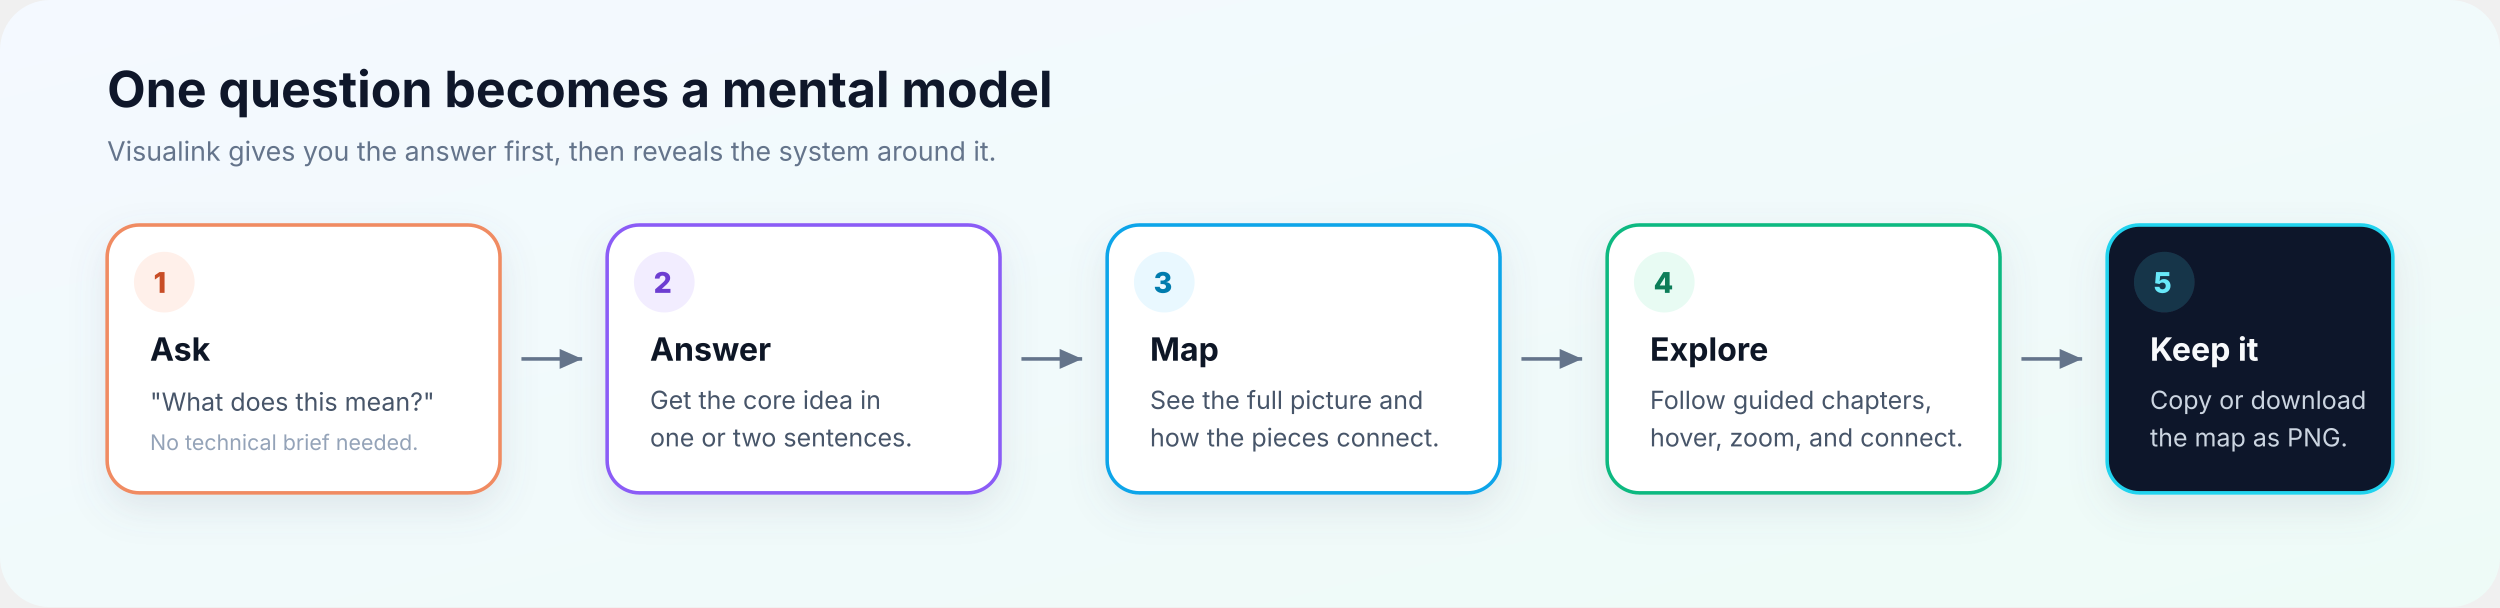
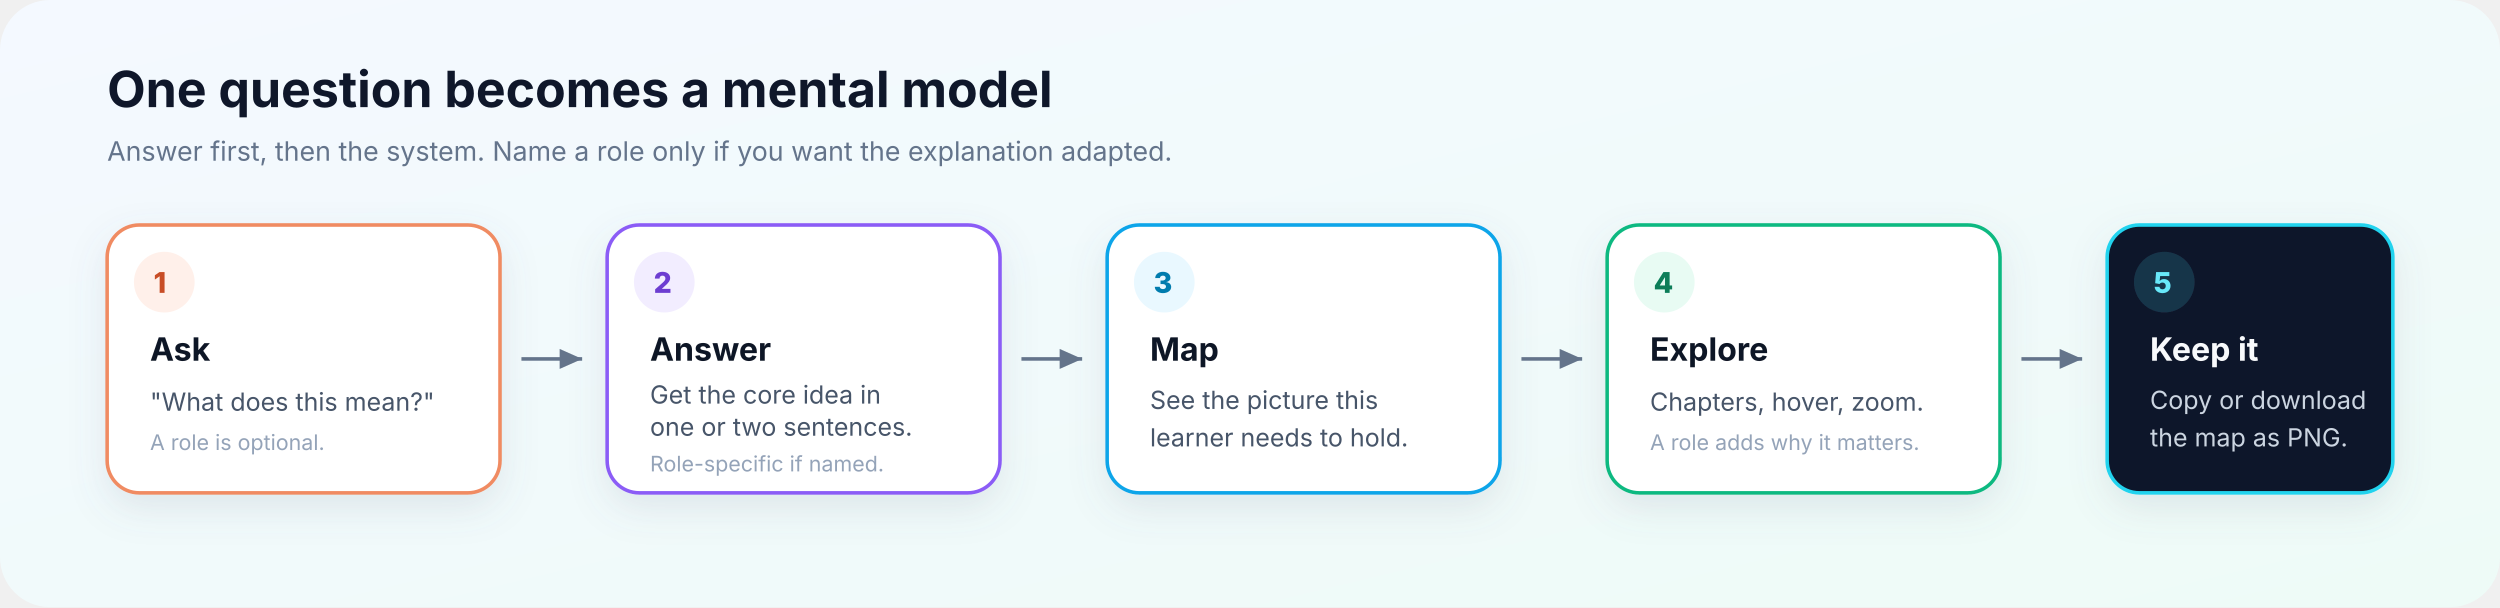
<svg xmlns="http://www.w3.org/2000/svg" width="1400" height="340" viewBox="0 0 1400 340" role="img" aria-labelledby="title desc">
  <defs>
    <linearGradient id="canvas" x1="0" y1="0" x2="1" y2="1">
      <stop stop-color="#f4f9ff" />
      <stop offset="1" stop-color="#eefbf7" />
    </linearGradient>
    <filter id="cardShadow" x="-20%" y="-30%" width="140%" height="170%">
      <feDropShadow dx="0" dy="8" stdDeviation="10" flood-color="#64748b" flood-opacity=".14" />
    </filter>
    <marker id="arrow" viewBox="0 0 10 10" refX="9" refY="5" markerWidth="7" markerHeight="7" orient="auto">
      <path d="M0 1 9 5 0 9Z" fill="#64748b" />
    </marker>
  </defs>
  <rect width="1400" height="340" rx="28" fill="url(#canvas)" />
  <text x="60" y="60" fill="#0f172a" font-family="-apple-system,BlinkMacSystemFont,'Segoe UI',sans-serif" font-size="28" font-weight="750">
    One question becomes a mental model
  </text>
  <text x="60" y="90" fill="#64748b" font-family="-apple-system,BlinkMacSystemFont,'Segoe UI',sans-serif" font-size="15">
-     Visualink gives you the answer first, then reveals the system around it.
+     Answer first, then the system. Name a role only if you want the explanation adapted.
  </text>
  <g transform="translate(60 126)" filter="url(#cardShadow)">
    <rect width="220" height="150" rx="18" fill="#fff" stroke="#f08b62" stroke-width="2" />
    <circle cx="32" cy="32" r="17" fill="#fff0ea" />
    <text x="26" y="38" fill="#c84d25" font-family="-apple-system,BlinkMacSystemFont,'Segoe UI',sans-serif" font-size="16" font-weight="800">1</text>
    <text x="24" y="76" fill="#111827" font-family="-apple-system,BlinkMacSystemFont,'Segoe UI',sans-serif" font-size="18" font-weight="750">Ask</text>
    <text x="24" y="104" fill="#475569" font-family="-apple-system,BlinkMacSystemFont,'Segoe UI',sans-serif" font-size="14">"What does this mean?"</text>
-     <text x="24" y="126" fill="#94a3b8" font-family="-apple-system,BlinkMacSystemFont,'Segoe UI',sans-serif" font-size="12">No technical brief needed.</text>
+     <text x="24" y="126" fill="#94a3b8" font-family="-apple-system,BlinkMacSystemFont,'Segoe UI',sans-serif" font-size="12">A role is optional.</text>
  </g>
  <path d="M292 201H326" stroke="#64748b" stroke-width="2" marker-end="url(#arrow)" />
  <g transform="translate(340 126)" filter="url(#cardShadow)">
    <rect width="220" height="150" rx="18" fill="#fff" stroke="#8b5cf6" stroke-width="2" />
    <circle cx="32" cy="32" r="17" fill="#f2edff" />
    <text x="26" y="38" fill="#6d3ed1" font-family="-apple-system,BlinkMacSystemFont,'Segoe UI',sans-serif" font-size="16" font-weight="800">2</text>
    <text x="24" y="76" fill="#111827" font-family="-apple-system,BlinkMacSystemFont,'Segoe UI',sans-serif" font-size="18" font-weight="750">Answer</text>
-     <text x="24" y="103" fill="#475569" font-family="-apple-system,BlinkMacSystemFont,'Segoe UI',sans-serif" font-size="14">Get the core idea in</text>
-     <text x="24" y="124" fill="#475569" font-family="-apple-system,BlinkMacSystemFont,'Segoe UI',sans-serif" font-size="14">one or two sentences.</text>
+     <text x="24" y="100" fill="#475569" font-family="-apple-system,BlinkMacSystemFont,'Segoe UI',sans-serif" font-size="14">Get the core idea in</text>
+     <text x="24" y="118" fill="#475569" font-family="-apple-system,BlinkMacSystemFont,'Segoe UI',sans-serif" font-size="14">one or two sentences.</text>
+     <text x="24" y="138" fill="#94a3b8" font-family="-apple-system,BlinkMacSystemFont,'Segoe UI',sans-serif" font-size="12">Role-specific if named.</text>
  </g>
  <path d="M572 201H606" stroke="#64748b" stroke-width="2" marker-end="url(#arrow)" />
  <g transform="translate(620 126)" filter="url(#cardShadow)">
    <rect width="220" height="150" rx="18" fill="#fff" stroke="#0ea5e9" stroke-width="2" />
    <circle cx="32" cy="32" r="17" fill="#e9f8ff" />
    <text x="26" y="38" fill="#037cae" font-family="-apple-system,BlinkMacSystemFont,'Segoe UI',sans-serif" font-size="16" font-weight="800">3</text>
    <text x="24" y="76" fill="#111827" font-family="-apple-system,BlinkMacSystemFont,'Segoe UI',sans-serif" font-size="18" font-weight="750">Map</text>
-     <text x="24" y="103" fill="#475569" font-family="-apple-system,BlinkMacSystemFont,'Segoe UI',sans-serif" font-size="14">See the full picture and</text>
-     <text x="24" y="124" fill="#475569" font-family="-apple-system,BlinkMacSystemFont,'Segoe UI',sans-serif" font-size="14">how the pieces connect.</text>
+     <text x="24" y="103" fill="#475569" font-family="-apple-system,BlinkMacSystemFont,'Segoe UI',sans-serif" font-size="14">See the picture this</text>
+     <text x="24" y="124" fill="#475569" font-family="-apple-system,BlinkMacSystemFont,'Segoe UI',sans-serif" font-size="14">learner needs to hold.</text>
  </g>
  <path d="M852 201H886" stroke="#64748b" stroke-width="2" marker-end="url(#arrow)" />
  <g transform="translate(900 126)" filter="url(#cardShadow)">
    <rect width="220" height="150" rx="18" fill="#fff" stroke="#10b981" stroke-width="2" />
    <circle cx="32" cy="32" r="17" fill="#e8fbf3" />
    <text x="26" y="38" fill="#087d59" font-family="-apple-system,BlinkMacSystemFont,'Segoe UI',sans-serif" font-size="16" font-weight="800">4</text>
    <text x="24" y="76" fill="#111827" font-family="-apple-system,BlinkMacSystemFont,'Segoe UI',sans-serif" font-size="18" font-weight="750">Explore</text>
-     <text x="24" y="103" fill="#475569" font-family="-apple-system,BlinkMacSystemFont,'Segoe UI',sans-serif" font-size="14">Follow guided chapters,</text>
-     <text x="24" y="124" fill="#475569" font-family="-apple-system,BlinkMacSystemFont,'Segoe UI',sans-serif" font-size="14">hover, zoom, and connect.</text>
+     <text x="24" y="104" fill="#475569" font-family="-apple-system,BlinkMacSystemFont,'Segoe UI',sans-serif" font-size="14">Chapters, hover, zoom.</text>
+     <text x="24" y="126" fill="#94a3b8" font-family="-apple-system,BlinkMacSystemFont,'Segoe UI',sans-serif" font-size="12">A role adds why it matters.</text>
  </g>
  <path d="M1132 201H1166" stroke="#64748b" stroke-width="2" marker-end="url(#arrow)" />
  <g transform="translate(1180 126)" filter="url(#cardShadow)">
    <rect width="160" height="150" rx="18" fill="#0f172a" stroke="#22d3ee" stroke-width="2" />
    <circle cx="32" cy="32" r="17" fill="#17344a" />
    <text x="26" y="38" fill="#67e8f9" font-family="-apple-system,BlinkMacSystemFont,'Segoe UI',sans-serif" font-size="16" font-weight="800">5</text>
    <text x="24" y="76" fill="#f8fafc" font-family="-apple-system,BlinkMacSystemFont,'Segoe UI',sans-serif" font-size="18" font-weight="750">Keep it</text>
    <text x="24" y="103" fill="#cbd5e1" font-family="-apple-system,BlinkMacSystemFont,'Segoe UI',sans-serif" font-size="14">Copy or download</text>
    <text x="24" y="124" fill="#cbd5e1" font-family="-apple-system,BlinkMacSystemFont,'Segoe UI',sans-serif" font-size="14">the map as PNG.</text>
  </g>
</svg>
